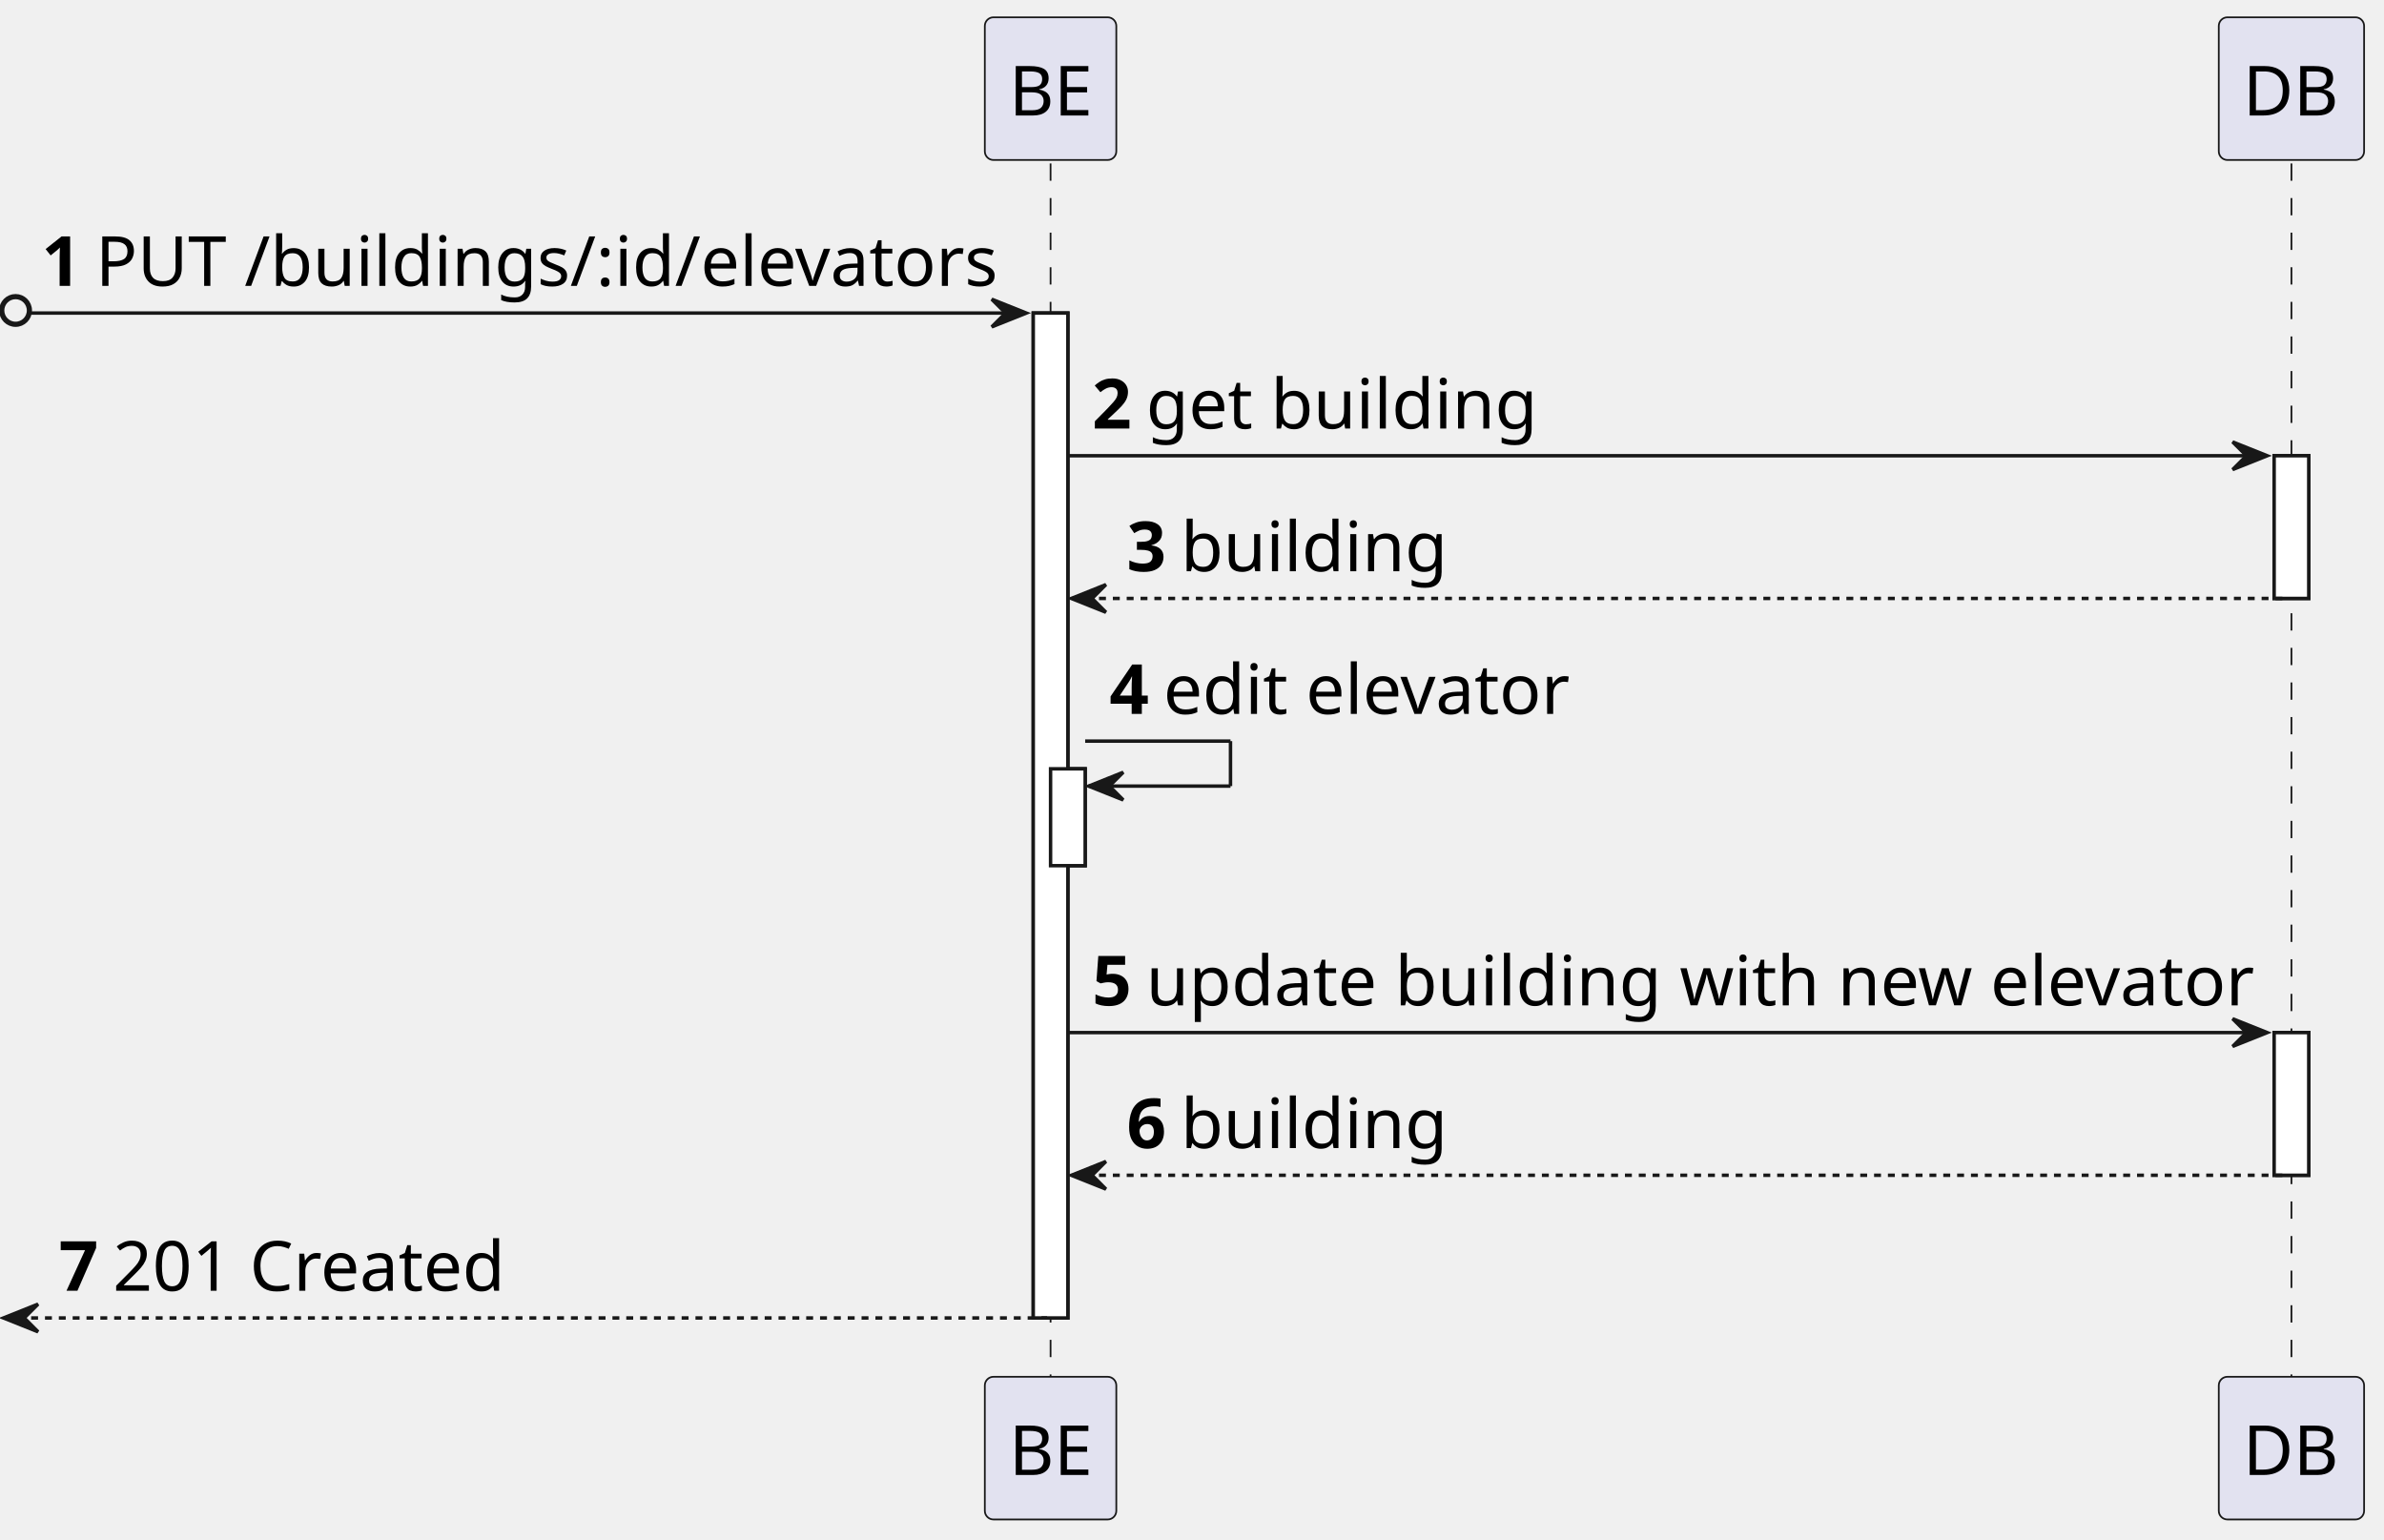
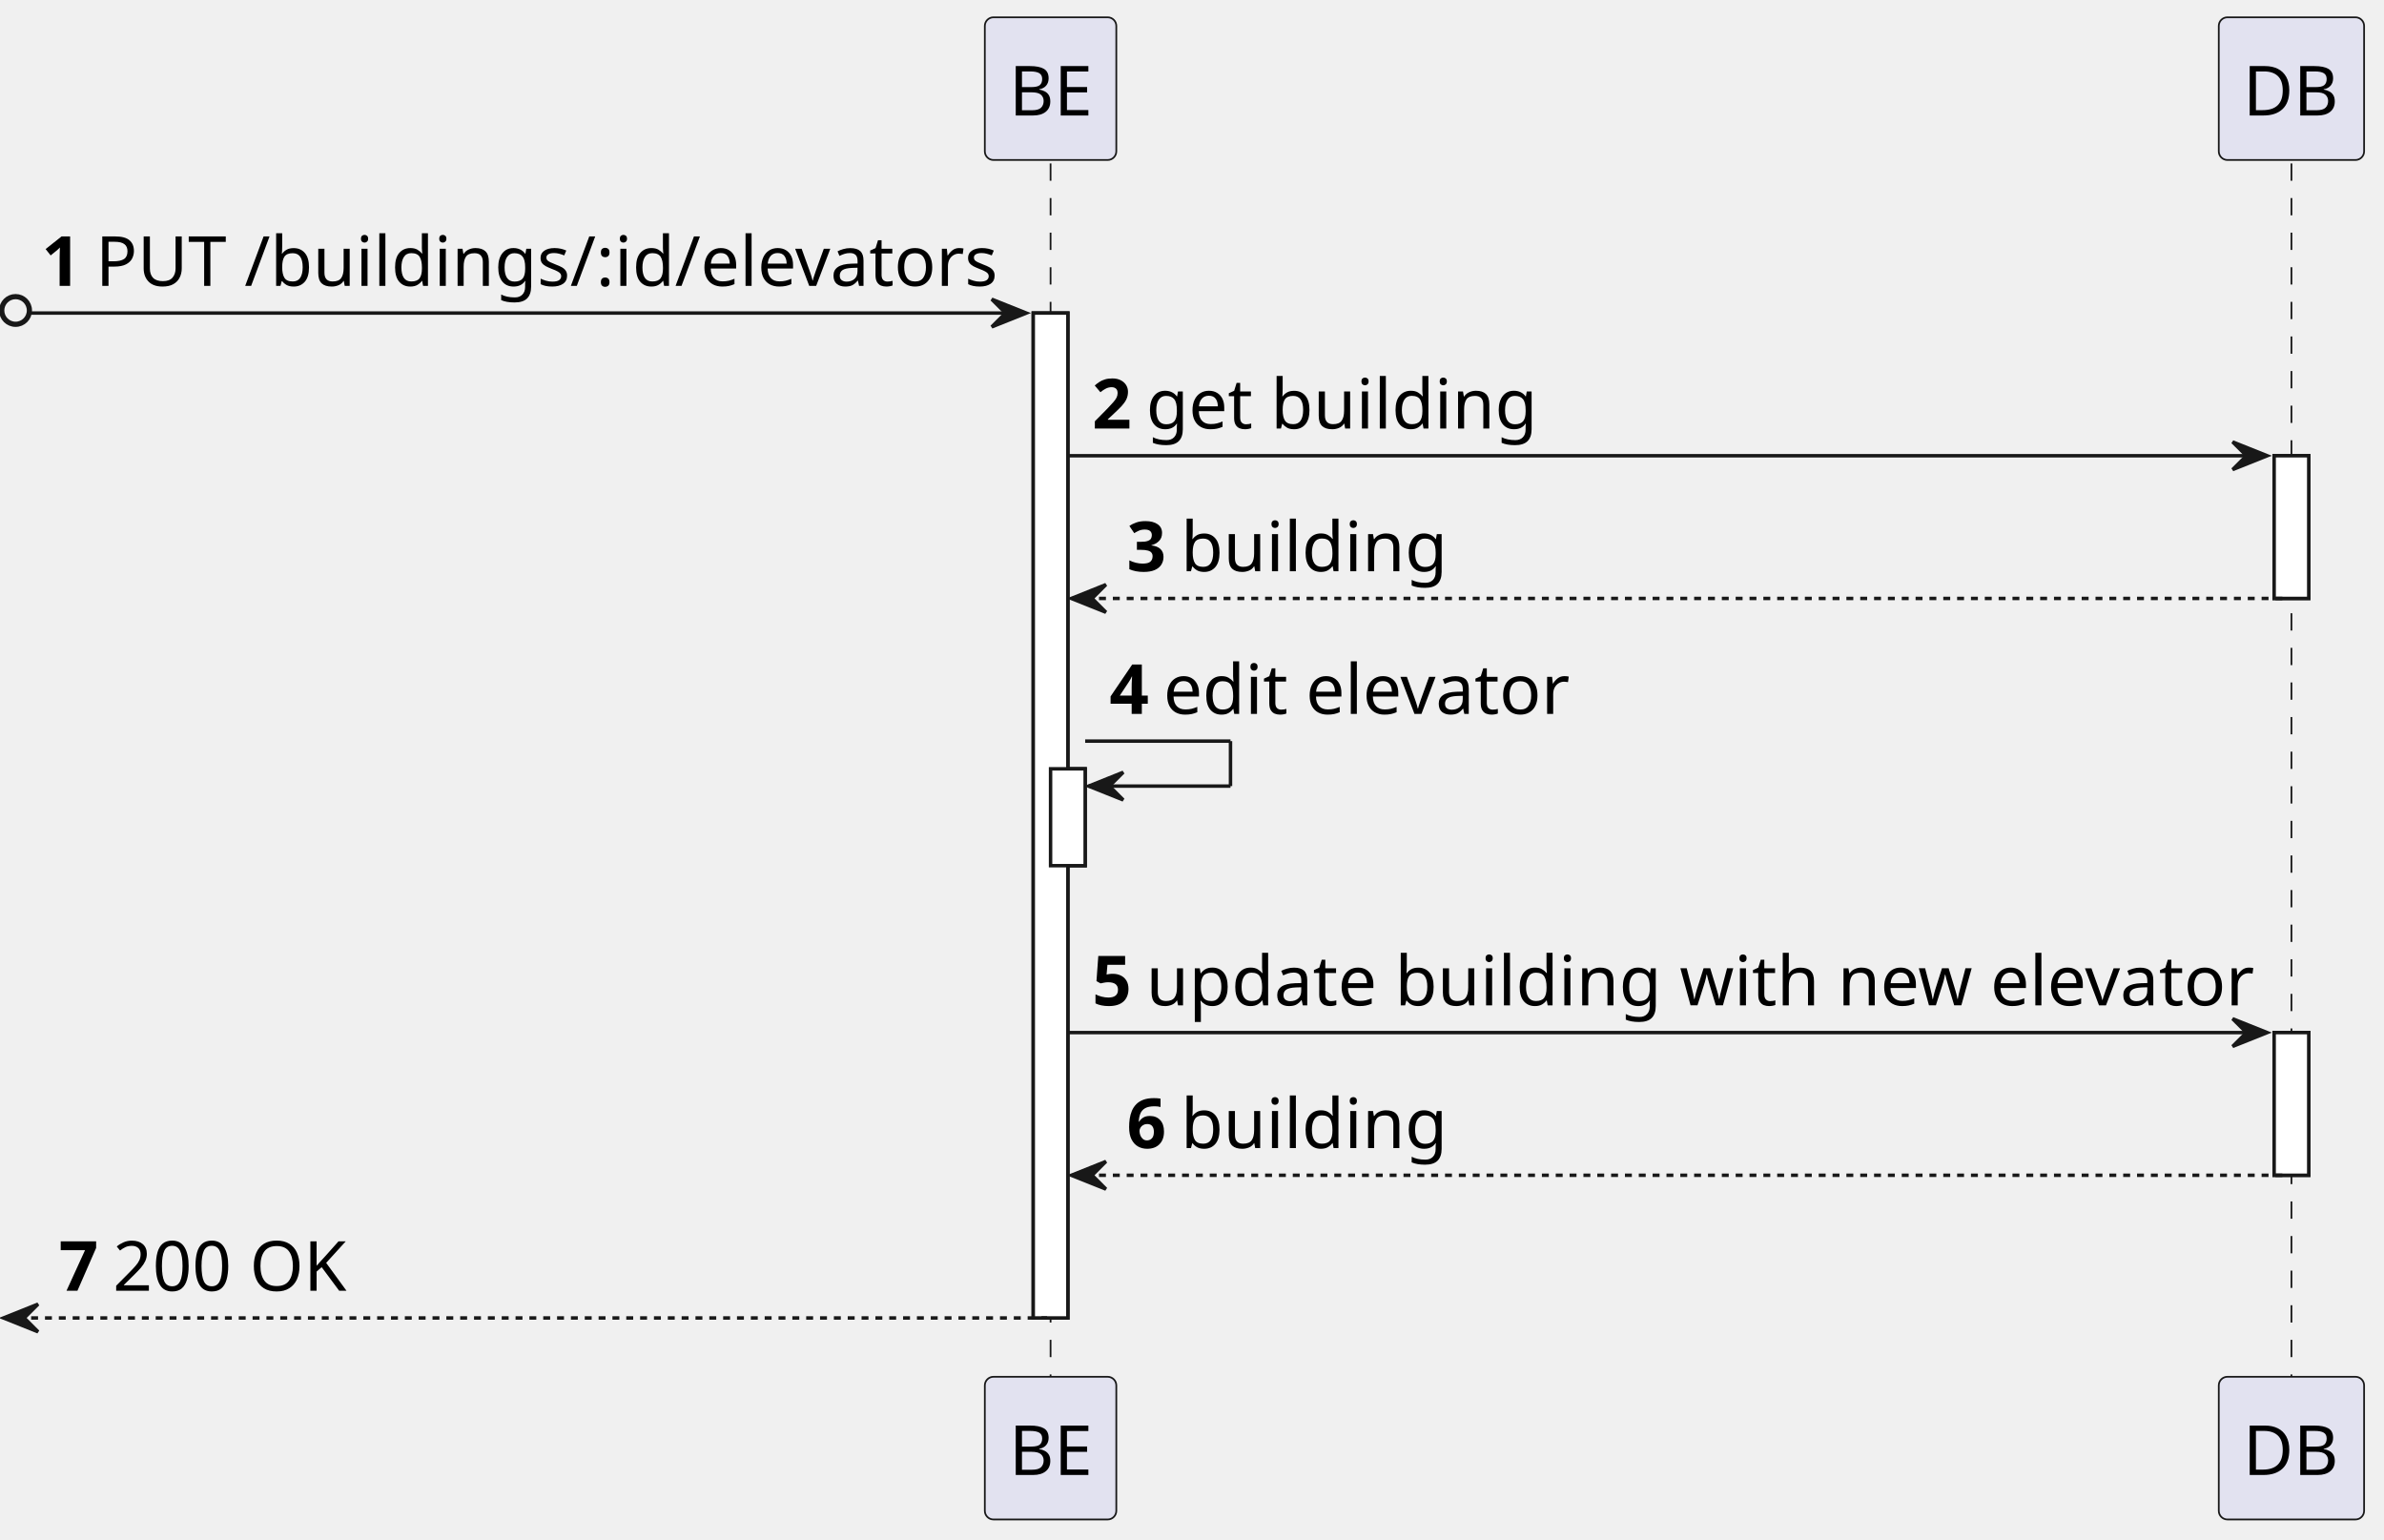
<svg xmlns="http://www.w3.org/2000/svg" contentStyleType="text/css" height="445px" preserveAspectRatio="none" style="width:689px;height:445px;background:#FFFFFF;" version="1.1" viewBox="0 0 689 445" width="689px" zoomAndPan="magnify">
  <defs />
  <g>
    <rect fill="#FFFFFF" height="290.44" style="stroke:#181818;stroke-width:1.0;" width="10" x="298.625" y="90.48" />
    <rect fill="#FFFFFF" height="28" style="stroke:#181818;stroke-width:1.0;" width="10" x="303.625" y="222.2" />
    <rect fill="#FFFFFF" height="41.24" style="stroke:#181818;stroke-width:1.0;" width="10" x="657.25" y="131.72" />
    <rect fill="#FFFFFF" height="41.24" style="stroke:#181818;stroke-width:1.0;" width="10" x="657.25" y="298.44" />
    <line style="stroke:#181818;stroke-width:0.5;stroke-dasharray:5.0,5.0;" x1="303.625" x2="303.625" y1="47.24" y2="398.92" />
    <line style="stroke:#181818;stroke-width:0.5;stroke-dasharray:5.0,5.0;" x1="662.25" x2="662.25" y1="47.24" y2="398.92" />
    <rect fill="#E2E2F0" height="41.24" rx="2.5" ry="2.5" style="stroke:#181818;stroke-width:0.5;" width="38" x="284.625" y="5" />
    <text fill="#000000" font-family="sans-serif" font-size="20" lengthAdjust="spacing" textLength="24" x="291.625" y="33.38">BE</text>
    <rect fill="#E2E2F0" height="41.24" rx="2.5" ry="2.5" style="stroke:#181818;stroke-width:0.5;" width="38" x="284.625" y="397.92" />
    <text fill="#000000" font-family="sans-serif" font-size="20" lengthAdjust="spacing" textLength="24" x="291.625" y="426.3">BE</text>
    <rect fill="#E2E2F0" height="41.24" rx="2.5" ry="2.5" style="stroke:#181818;stroke-width:0.5;" width="42" x="641.25" y="5" />
    <text fill="#000000" font-family="sans-serif" font-size="20" lengthAdjust="spacing" textLength="28" x="648.25" y="33.38">DB</text>
    <rect fill="#E2E2F0" height="41.24" rx="2.5" ry="2.5" style="stroke:#181818;stroke-width:0.5;" width="42" x="641.25" y="397.92" />
    <text fill="#000000" font-family="sans-serif" font-size="20" lengthAdjust="spacing" textLength="28" x="648.25" y="426.3">DB</text>
    <rect fill="#FFFFFF" height="290.44" style="stroke:#181818;stroke-width:1.0;" width="10" x="298.625" y="90.48" />
    <rect fill="#FFFFFF" height="28" style="stroke:#181818;stroke-width:1.0;" width="10" x="303.625" y="222.2" />
    <rect fill="#FFFFFF" height="41.24" style="stroke:#181818;stroke-width:1.0;" width="10" x="657.25" y="131.72" />
    <rect fill="#FFFFFF" height="41.24" style="stroke:#181818;stroke-width:1.0;" width="10" x="657.25" y="298.44" />
    <ellipse cx="4.5" cy="89.73" fill="none" rx="4" ry="4" style="stroke:#181818;stroke-width:1.5;" />
    <polygon fill="#181818" points="286.625,86.48,296.625,90.48,286.625,94.48,290.625,90.48" style="stroke:#181818;stroke-width:1.0;" />
    <line style="stroke:#181818;stroke-width:1.0;" x1="9" x2="292.625" y1="90.48" y2="90.48" />
    <text fill="#000000" font-family="sans-serif" font-size="20" font-weight="bold" lengthAdjust="spacing" textLength="11.625" x="12" y="82.62">1</text>
    <text fill="#000000" font-family="sans-serif" font-size="20" lengthAdjust="spacing" textLength="256" x="27.625" y="82.62">PUT /buildings/:id/elevators</text>
    <polygon fill="#181818" points="645.25,127.72,655.25,131.72,645.25,135.72,649.25,131.72" style="stroke:#181818;stroke-width:1.0;" />
    <line style="stroke:#181818;stroke-width:1.0;" x1="308.625" x2="651.25" y1="131.72" y2="131.72" />
    <text fill="#000000" font-family="sans-serif" font-size="20" font-weight="bold" lengthAdjust="spacing" textLength="11.625" x="315.625" y="123.86">2</text>
    <text fill="#000000" font-family="sans-serif" font-size="20" lengthAdjust="spacing" textLength="110" x="331.25" y="123.86">get building</text>
    <polygon fill="#181818" points="319.625,168.96,309.625,172.96,319.625,176.96,315.625,172.96" style="stroke:#181818;stroke-width:1.0;" />
    <line style="stroke:#181818;stroke-width:1.0;stroke-dasharray:2.0,2.0;" x1="313.625" x2="661.25" y1="172.96" y2="172.96" />
    <text fill="#000000" font-family="sans-serif" font-size="20" font-weight="bold" lengthAdjust="spacing" textLength="11.625" x="325.625" y="165.1">3</text>
    <text fill="#000000" font-family="sans-serif" font-size="20" lengthAdjust="spacing" textLength="75" x="341.25" y="165.1">building</text>
    <line style="stroke:#181818;stroke-width:1.0;" x1="313.625" x2="355.625" y1="214.2" y2="214.2" />
    <line style="stroke:#181818;stroke-width:1.0;" x1="355.625" x2="355.625" y1="214.2" y2="227.2" />
    <line style="stroke:#181818;stroke-width:1.0;" x1="314.625" x2="355.625" y1="227.2" y2="227.2" />
    <polygon fill="#181818" points="324.625,223.2,314.625,227.2,324.625,231.2,320.625,227.2" style="stroke:#181818;stroke-width:1.0;" />
    <text fill="#000000" font-family="sans-serif" font-size="20" font-weight="bold" lengthAdjust="spacing" textLength="11.625" x="320.625" y="206.34">4</text>
    <text fill="#000000" font-family="sans-serif" font-size="20" lengthAdjust="spacing" textLength="115" x="336.25" y="206.34">edit elevator</text>
    <polygon fill="#181818" points="645.25,294.44,655.25,298.44,645.25,302.44,649.25,298.44" style="stroke:#181818;stroke-width:1.0;" />
    <line style="stroke:#181818;stroke-width:1.0;" x1="308.625" x2="651.25" y1="298.44" y2="298.44" />
    <text fill="#000000" font-family="sans-serif" font-size="20" font-weight="bold" lengthAdjust="spacing" textLength="11.625" x="315.625" y="290.58">5</text>
    <text fill="#000000" font-family="sans-serif" font-size="20" lengthAdjust="spacing" textLength="314" x="331.25" y="290.58">update building with new elevator</text>
    <polygon fill="#181818" points="319.625,335.68,309.625,339.68,319.625,343.68,315.625,339.68" style="stroke:#181818;stroke-width:1.0;" />
    <line style="stroke:#181818;stroke-width:1.0;stroke-dasharray:2.0,2.0;" x1="313.625" x2="661.25" y1="339.68" y2="339.68" />
    <text fill="#000000" font-family="sans-serif" font-size="20" font-weight="bold" lengthAdjust="spacing" textLength="11.625" x="325.625" y="331.82">6</text>
    <text fill="#000000" font-family="sans-serif" font-size="20" lengthAdjust="spacing" textLength="75" x="341.25" y="331.82">building</text>
    <polygon fill="#181818" points="11,376.92,1,380.92,11,384.92,7,380.92" style="stroke:#181818;stroke-width:1.0;" />
    <line style="stroke:#181818;stroke-width:1.0;stroke-dasharray:2.0,2.0;" x1="5" x2="302.625" y1="380.92" y2="380.92" />
    <text fill="#000000" font-family="sans-serif" font-size="20" font-weight="bold" lengthAdjust="spacing" textLength="11.625" x="17" y="373.06">7</text>
-     <text fill="#000000" font-family="sans-serif" font-size="20" lengthAdjust="spacing" textLength="111" x="32.625" y="373.06">201 Created</text>
+     <text fill="#000000" font-family="sans-serif" font-size="20" lengthAdjust="spacing" textLength="66" x="32.625" y="373.06">200 OK</text>
  </g>
</svg>
